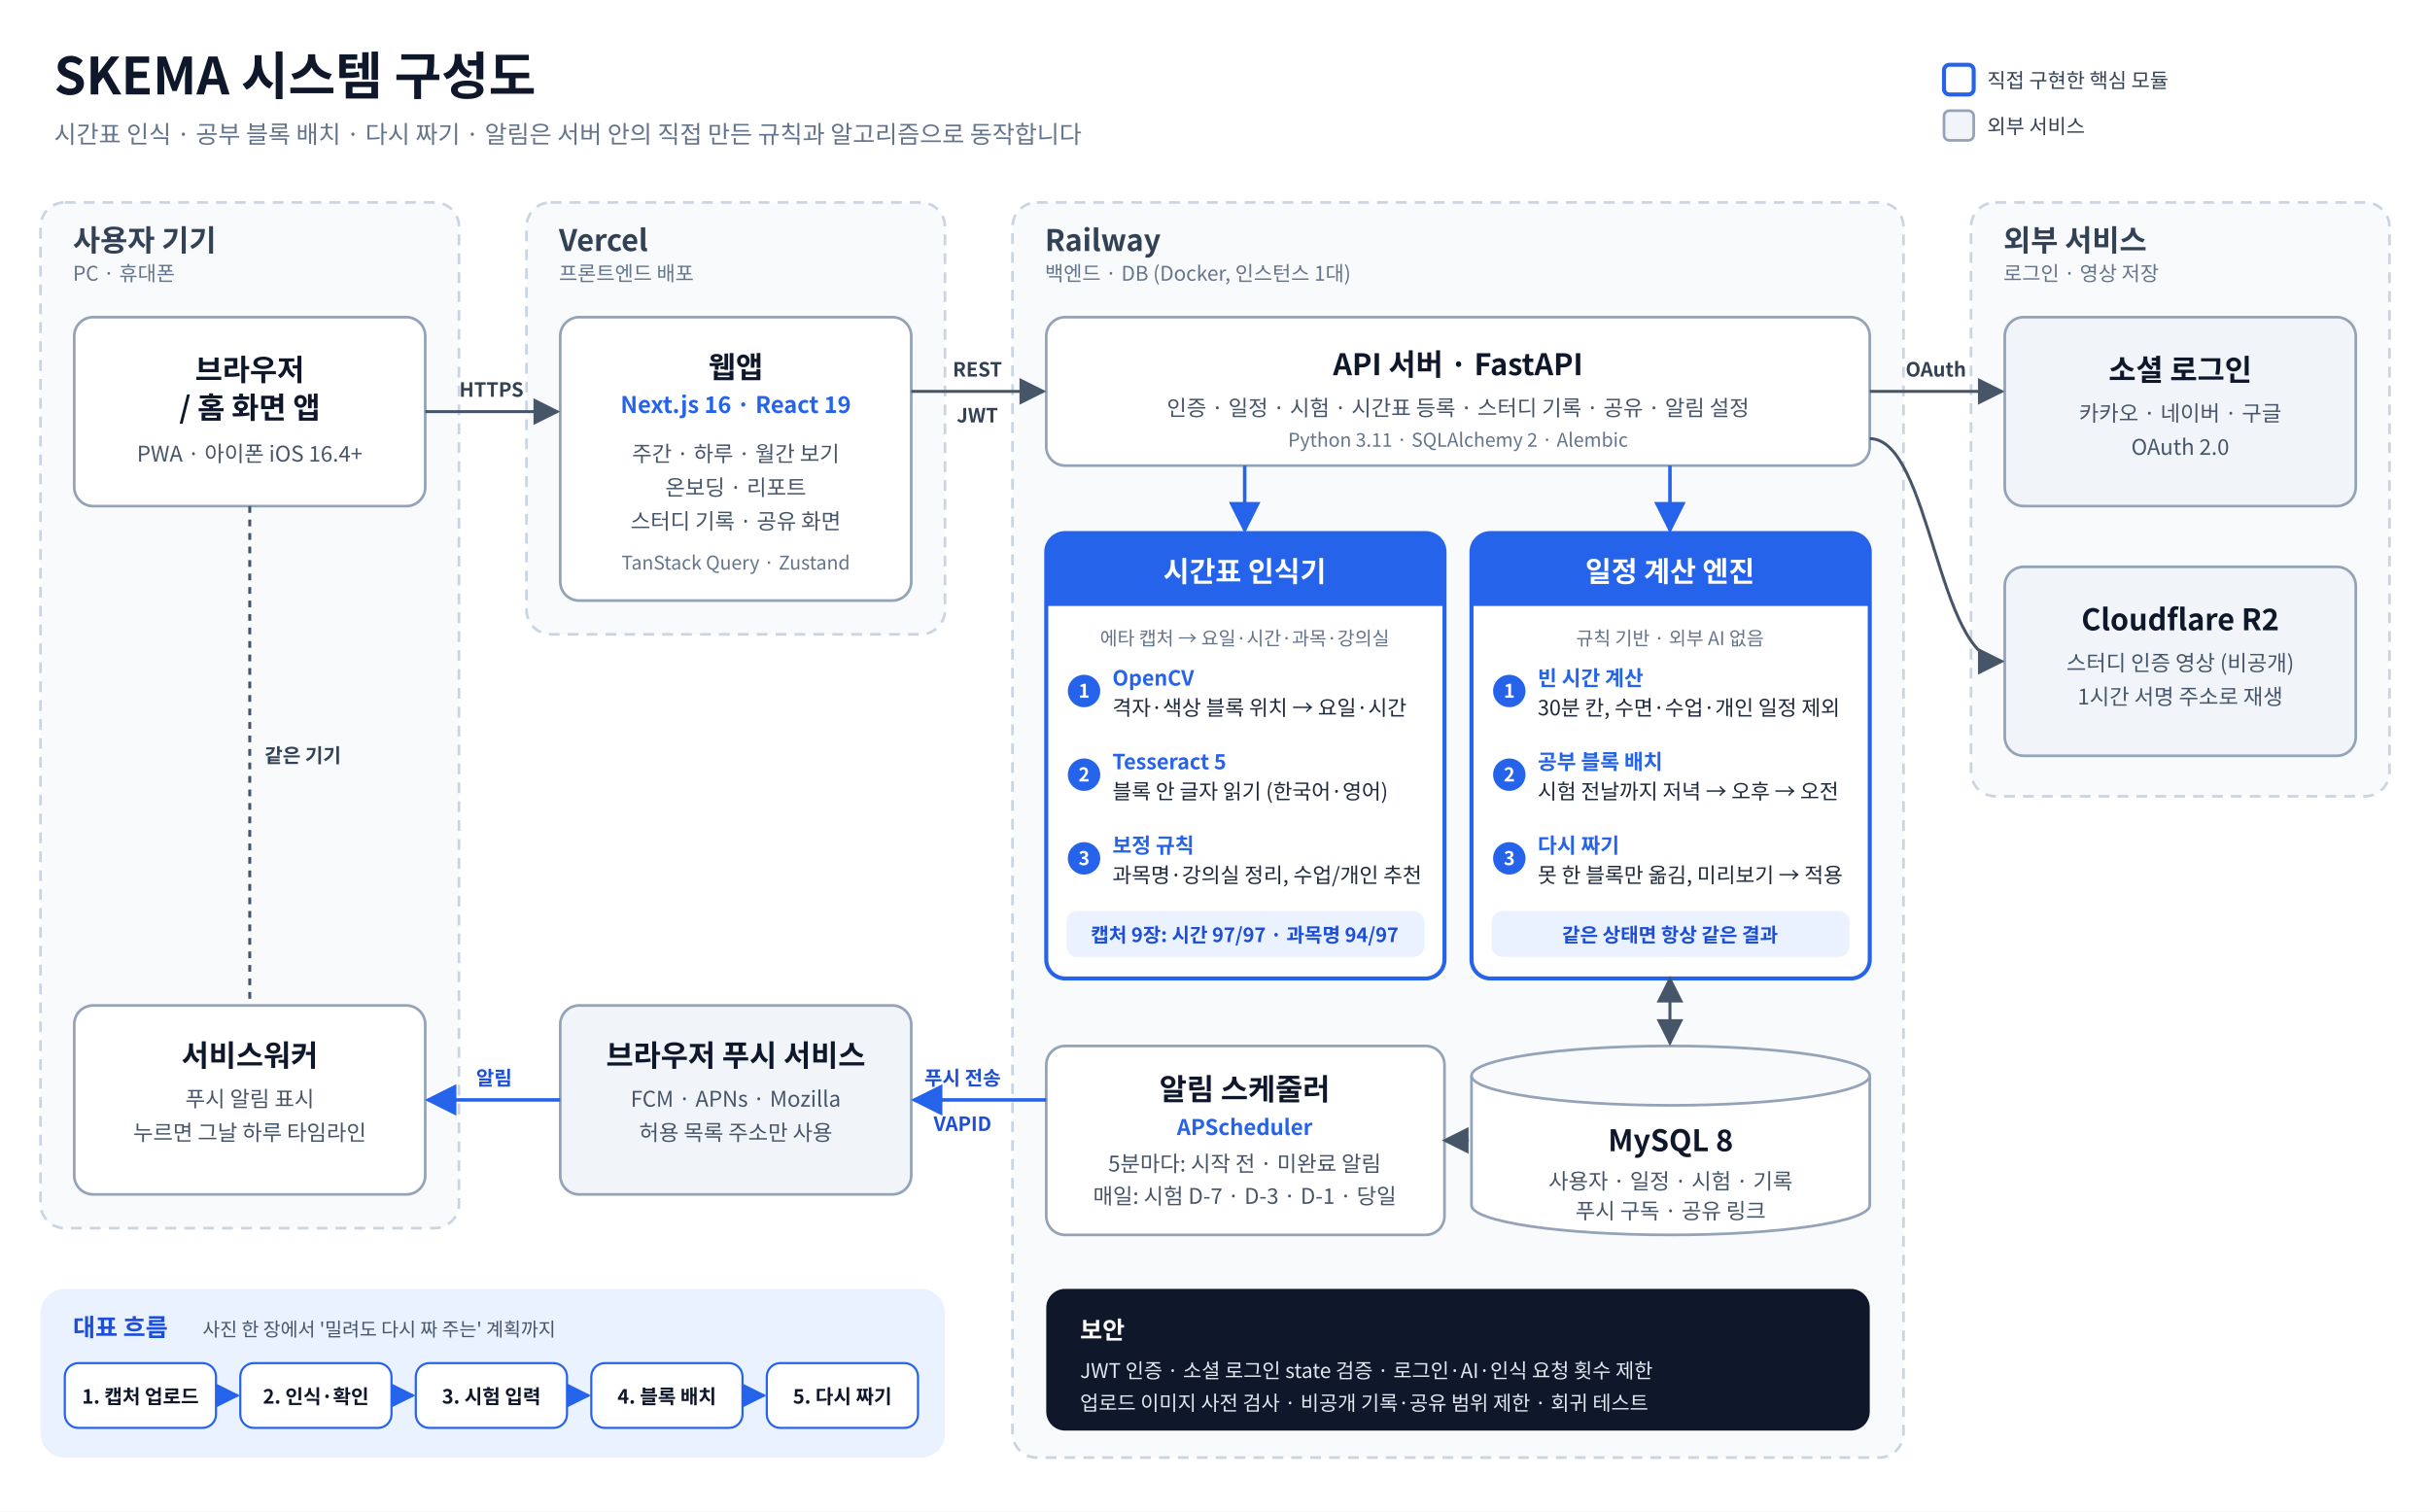
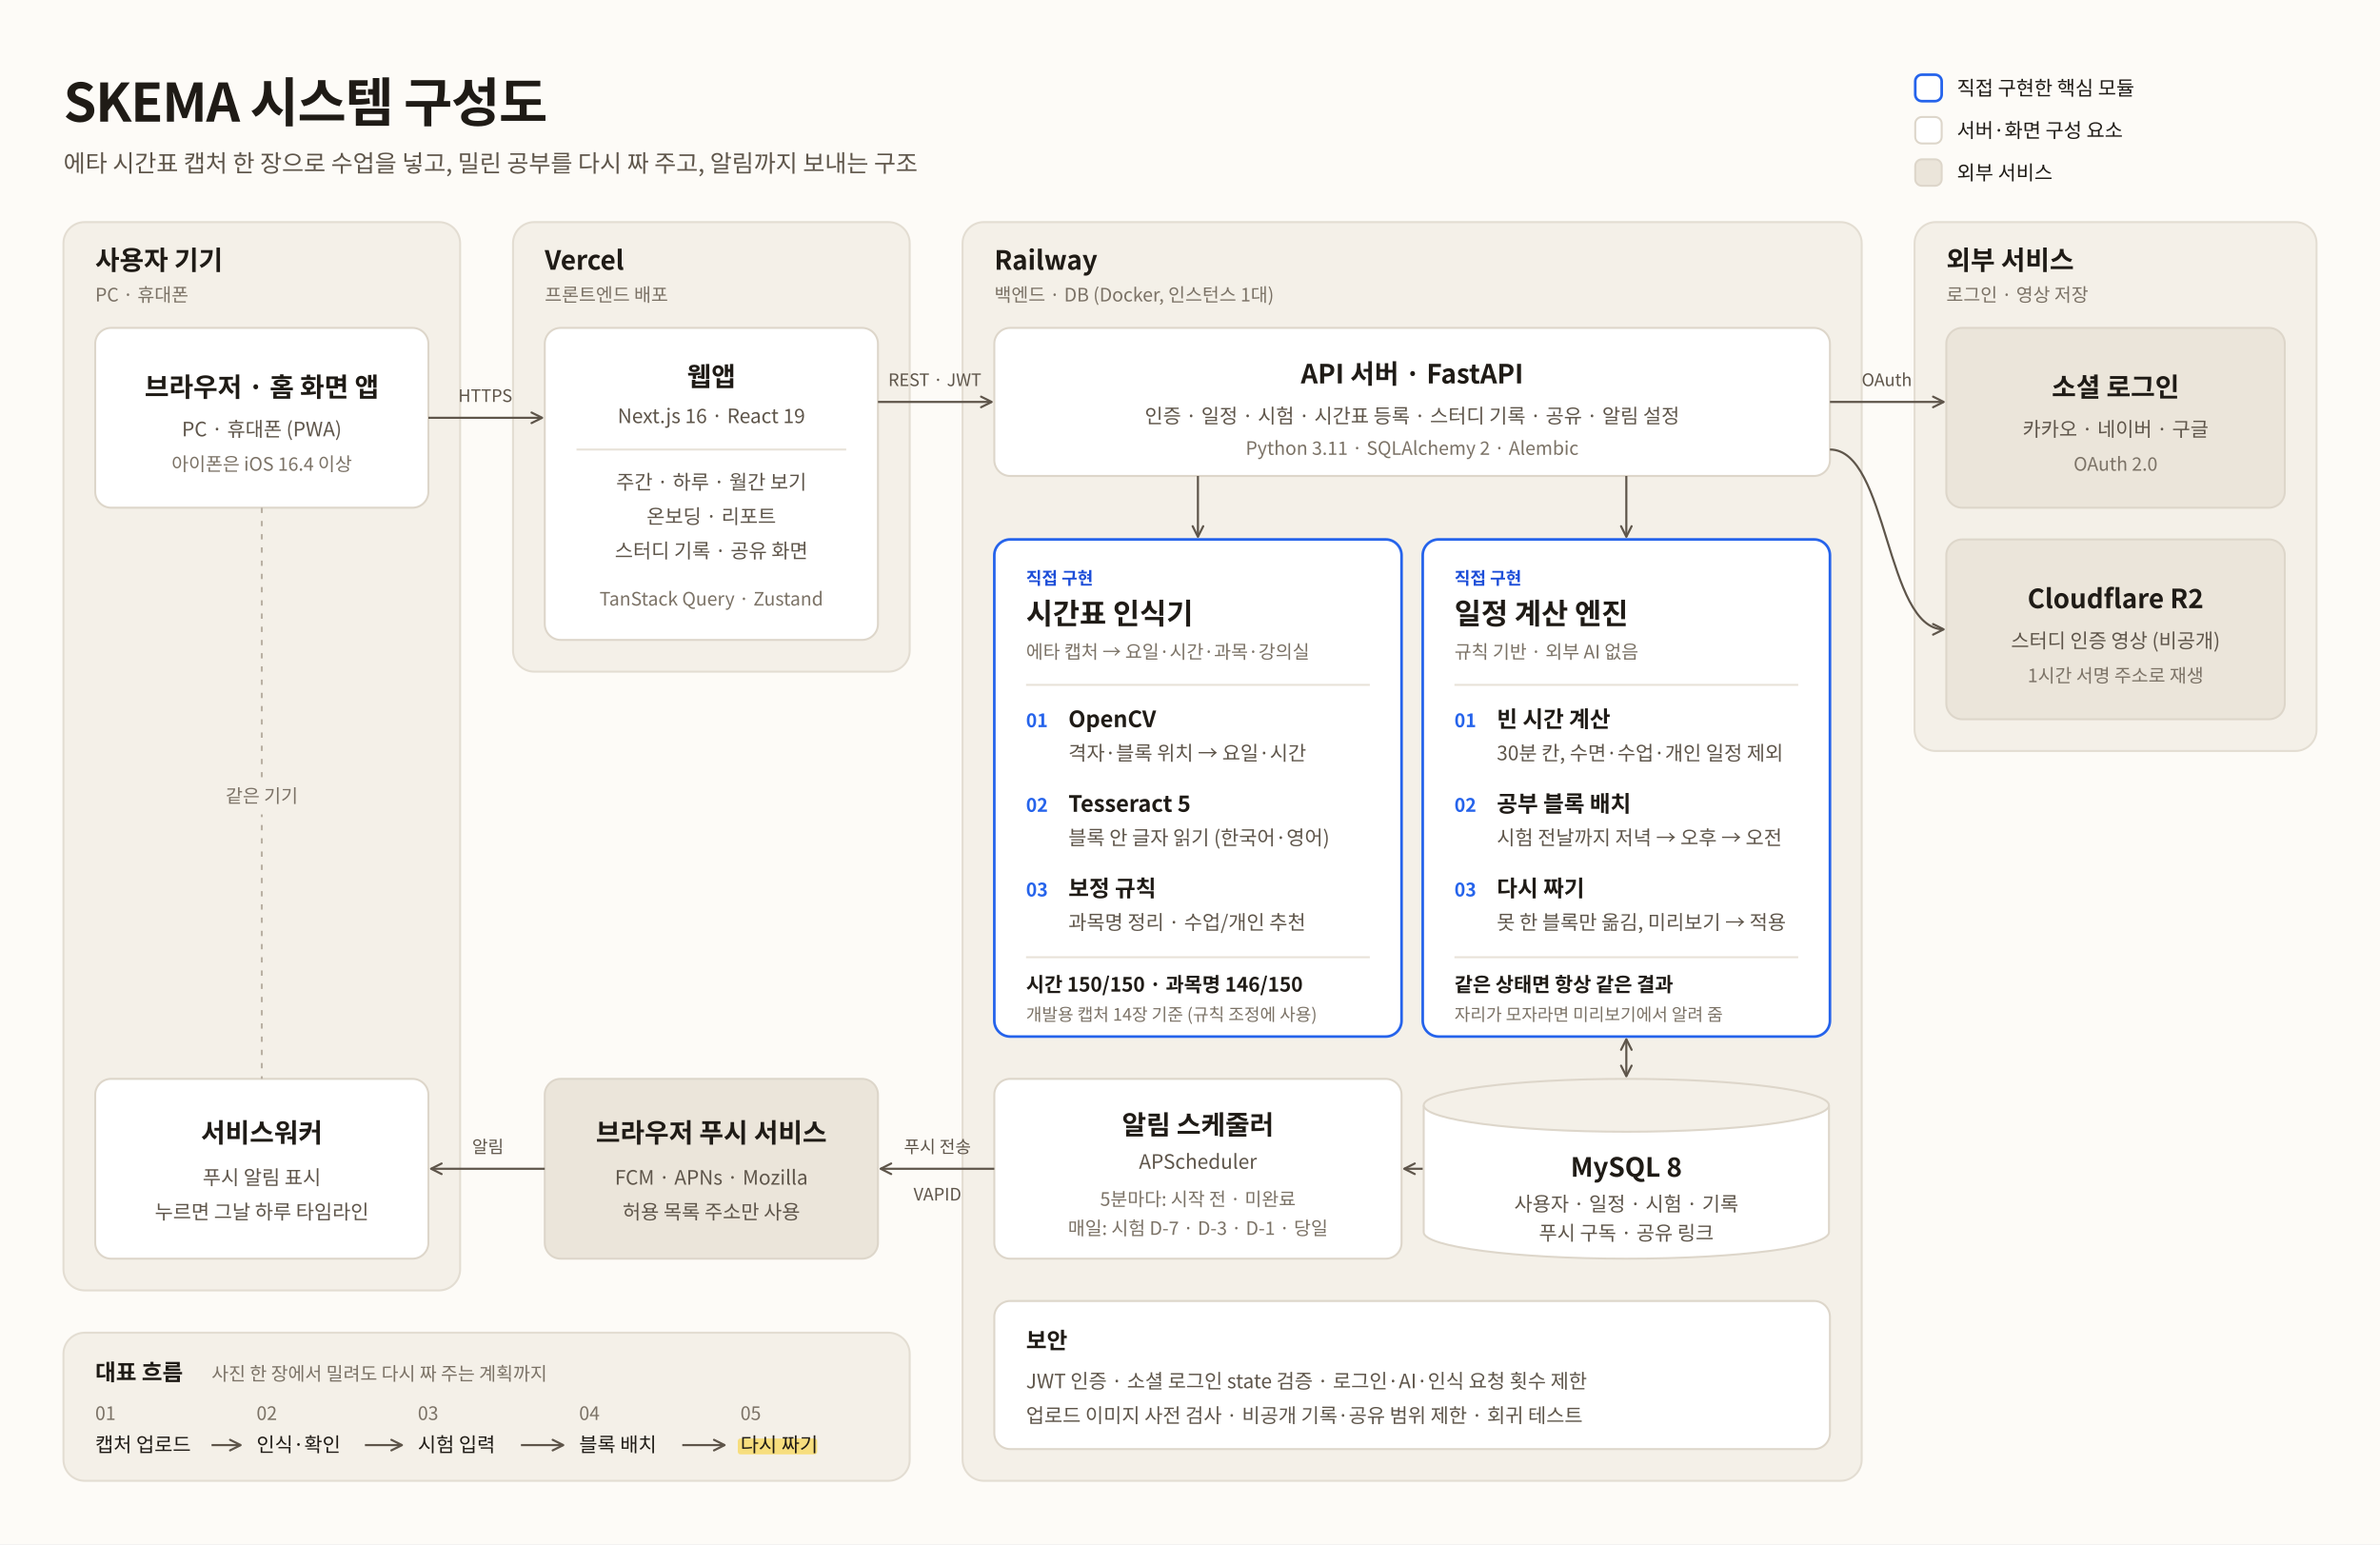
- <svg xmlns="http://www.w3.org/2000/svg" viewBox="0 0 1800 1120" width="1800" height="1120" font-family="'Pretendard','Noto Sans KR','Noto Sans CJK KR','Apple SD Gothic Neo','Malgun Gothic',sans-serif">
+ <svg xmlns="http://www.w3.org/2000/svg" viewBox="0 0 1800 1168" width="1800" height="1168" font-family="'Pretendard','Pretendard Variable','Apple SD Gothic Neo','Noto Sans KR','Noto Sans CJK KR','Malgun Gothic',sans-serif">
  <defs>
-     <marker id="arr" viewBox="0 0 10 10" refX="9" refY="5" markerWidth="9" markerHeight="9" orient="auto-start-reverse">
-       <path d="M0,0 L10,5 L0,10 z" fill="#475569" />
-     </marker>
-     <marker id="arrB" viewBox="0 0 10 10" refX="9" refY="5" markerWidth="9" markerHeight="9" orient="auto-start-reverse">
-       <path d="M0,0 L10,5 L0,10 z" fill="#2563eb" />
+     <marker id="arr" viewBox="0 0 10 10" refX="9" refY="5" markerWidth="10" markerHeight="10" markerUnits="userSpaceOnUse" orient="auto-start-reverse">
+       <path d="M1,1 L9,5 L1,9" fill="none" stroke="#5e554a" stroke-width="1.6" stroke-linecap="round" stroke-linejoin="round" />
    </marker>
    <style>
-       .grp{fill:#f8fafc;stroke:#cbd5e1;stroke-width:2;stroke-dasharray:8 6}
-       .grpT{font-size:22px;font-weight:700;fill:#334155}
-       .grpS{font-size:15px;fill:#64748b}
-       .box{fill:#fff;stroke:#94a3b8;stroke-width:2}
-       .ext{fill:#f1f5f9;stroke:#94a3b8;stroke-width:2}
-       .core{fill:#fff;stroke:#2563eb;stroke-width:3}
-       .coreH{fill:#2563eb}
-       .t{font-size:22px;font-weight:700;fill:#0f172a}
-       .tW{font-size:21px;font-weight:700;fill:#fff}
-       .s{font-size:16px;fill:#475569}
-       .step{font-size:15.5px;fill:#1e293b}
-       .stepB{font-size:15.5px;font-weight:700;fill:#2563eb}
-       .num{font-size:14px;font-weight:700;fill:#fff}
-       .foot{font-size:14.5px;font-weight:700;fill:#1d4ed8}
-       .lbl{font-size:14.5px;fill:#334155;font-weight:600}
-       .lblB{font-size:14.5px;fill:#1d4ed8;font-weight:700}
-       .ln{stroke:#475569;stroke-width:2.2;fill:none}
-       .lnB{stroke:#2563eb;stroke-width:2.6;fill:none}
-       .pill{fill:#eaf1ff}
+       text{font-variant-numeric:tabular-nums}
+       .zone{fill:#f4f0e8;stroke:#e3ddd2;stroke-width:1.5}
+       .zT{font-size:20px;font-weight:600;fill:#1f1b16}
+       .zS{font-size:14px;fill:#7b7266}
+       .box{fill:#ffffff;stroke:#ddd6ca;stroke-width:1.5}
+       .ext{fill:#ebe5da;stroke:#ddd6ca;stroke-width:1.5}
+       .core{fill:#ffffff;stroke:#2563eb;stroke-width:2}
+       .t{font-size:20px;font-weight:600;fill:#1f1b16}
+       .tL{font-size:22px;font-weight:600;fill:#1f1b16}
+       .s{font-size:15px;fill:#5e554a}
+       .m{font-size:14px;fill:#7b7266}
+       .tag{font-size:13px;font-weight:600;fill:#1d4ed8}
+       .n{font-size:14px;font-weight:600;fill:#2563eb}
+       .st{font-size:17px;font-weight:600;fill:#1f1b16}
+       .fact{font-size:15px;font-weight:600;fill:#1f1b16}
+       .lbl{font-size:13px;font-weight:500;fill:#5e554a}
+       .hair{stroke:#e8e2d8;stroke-width:1.5}
+       .ln{stroke:#5e554a;stroke-width:1.6;fill:none}
    </style>
  </defs>
-   <rect width="1800" height="1120" fill="#ffffff" />
-   <text x="40" y="70" font-size="38" font-weight="800" fill="#0f172a">SKEMA 시스템 구성도</text>
-   <text x="40" y="106" font-size="18" fill="#64748b">시간표 인식 · 공부 블록 배치 · 다시 짜기 · 알림은 서버 안의 직접 만든 규칙과 알고리즘으로 동작합니다</text>
-   <g transform="translate(1440,48)">
-     <rect x="0" y="0" width="22" height="22" rx="4" class="core" />
-     <text x="32" y="17" font-size="15" fill="#334155">직접 구현한 핵심 모듈</text>
-     <rect x="0" y="34" width="22" height="22" rx="4" class="ext" />
-     <text x="32" y="51" font-size="15" fill="#334155">외부 서비스</text>
+   <rect width="1800" height="1168" fill="#fdfbf7" />
+   <text x="48" y="92" font-size="40" font-weight="600" fill="#1f1b16" letter-spacing="-0.8">SKEMA 시스템 구성도</text>
+   <text x="48" y="130" font-size="18" fill="#5e554a">에타 시간표 캡처 한 장으로 수업을 넣고, 밀린 공부를 다시 짜 주고, 알림까지 보내는 구조</text>
+   <g transform="translate(1448,56)">
+     <rect x="0.5" y="0.5" width="20" height="20" rx="5" class="core" />
+     <text x="32" y="16" font-size="15" fill="#1f1b16">직접 구현한 핵심 모듈</text>
+     <rect x="0.5" y="32.5" width="20" height="20" rx="5" class="box" />
+     <text x="32" y="48" font-size="15" fill="#1f1b16">서버·화면 구성 요소</text>
+     <rect x="0.5" y="64.5" width="20" height="20" rx="5" class="ext" />
+     <text x="32" y="80" font-size="15" fill="#1f1b16">외부 서비스</text>
  </g>
-   <rect x="30" y="150" width="310" height="760" rx="18" class="grp" />
-   <text x="54" y="186" class="grpT">사용자 기기</text>
-   <text x="54" y="208" class="grpS">PC · 휴대폰</text>
-   <rect x="390" y="150" width="310" height="320" rx="18" class="grp" />
-   <text x="414" y="186" class="grpT">Vercel</text>
-   <text x="414" y="208" class="grpS">프론트엔드 배포</text>
-   <rect x="750" y="150" width="660" height="930" rx="18" class="grp" />
-   <text x="774" y="186" class="grpT">Railway</text>
-   <text x="774" y="208" class="grpS">백엔드 · DB (Docker, 인스턴스 1대)</text>
-   <rect x="1460" y="150" width="310" height="440" rx="18" class="grp" />
-   <text x="1484" y="186" class="grpT">외부 서비스</text>
-   <text x="1484" y="208" class="grpS">로그인 · 영상 저장</text>
-   <rect x="55" y="235" width="260" height="140" rx="14" class="box" />
-   <text x="185" y="282" text-anchor="middle" class="t">브라우저</text>
-   <text x="185" y="310" text-anchor="middle" class="t">/ 홈 화면 앱</text>
-   <text x="185" y="342" text-anchor="middle" class="s">PWA · 아이폰 iOS 16.4+</text>
-   <rect x="55" y="745" width="260" height="140" rx="14" class="box" />
-   <text x="185" y="790" text-anchor="middle" class="t">서비스워커</text>
-   <text x="185" y="820" text-anchor="middle" class="s">푸시 알림 표시</text>
-   <text x="185" y="845" text-anchor="middle" class="s">누르면 그날 하루 타임라인</text>
-   <line x1="185" y1="375" x2="185" y2="745" class="ln" stroke-dasharray="5 5" />
-   <text x="196" y="565" class="lbl">같은 기기</text>
-   <rect x="415" y="235" width="260" height="210" rx="14" class="box" />
-   <text x="545" y="280" text-anchor="middle" class="t">웹앱</text>
-   <text x="545" y="306" text-anchor="middle" font-size="17" font-weight="600" fill="#2563eb">Next.js 16 · React 19</text>
-   <text x="545" y="342" text-anchor="middle" class="s">주간 · 하루 · 월간 보기</text>
-   <text x="545" y="367" text-anchor="middle" class="s">온보딩 · 리포트</text>
-   <text x="545" y="392" text-anchor="middle" class="s">스터디 기록 · 공유 화면</text>
-   <text x="545" y="422" text-anchor="middle" font-size="14" fill="#64748b">TanStack Query · Zustand</text>
-   <rect x="415" y="745" width="260" height="140" rx="14" class="ext" />
-   <text x="545" y="790" text-anchor="middle" class="t">브라우저 푸시 서비스</text>
-   <text x="545" y="820" text-anchor="middle" class="s">FCM · APNs · Mozilla</text>
-   <text x="545" y="845" text-anchor="middle" class="s">허용 목록 주소만 사용</text>
-   <rect x="775" y="235" width="610" height="110" rx="14" class="box" />
-   <text x="1080" y="278" text-anchor="middle" class="t">API 서버 · FastAPI</text>
-   <text x="1080" y="308" text-anchor="middle" class="s">인증 · 일정 · 시험 · 시간표 등록 · 스터디 기록 · 공유 · 알림 설정</text>
-   <text x="1080" y="331" text-anchor="middle" font-size="14" fill="#64748b">Python 3.11 · SQLAlchemy 2 · Alembic</text>
-   <rect x="775" y="395" width="295" height="330" rx="14" class="core" />
-   <path d="M775,409 a14,14 0 0 1 14,-14 h267 a14,14 0 0 1 14,14 v40 h-295 z" class="coreH" />
-   <text x="922" y="431" text-anchor="middle" class="tW">시간표 인식기</text>
-   <text x="922" y="478" text-anchor="middle" font-size="14" fill="#64748b">에타 캡처 → 요일·시간·과목·강의실</text>
-   <g>
-     <circle cx="803" cy="512" r="12" fill="#2563eb" />
-     <text x="803" y="517" text-anchor="middle" class="num">1</text>
-     <text x="824" y="508" class="stepB">OpenCV</text>
-     <text x="824" y="530" class="step">격자·색상 블록 위치 → 요일·시간</text>
-     <circle cx="803" cy="574" r="12" fill="#2563eb" />
-     <text x="803" y="579" text-anchor="middle" class="num">2</text>
-     <text x="824" y="570" class="stepB">Tesseract 5</text>
-     <text x="824" y="592" class="step">블록 안 글자 읽기 (한국어·영어)</text>
-     <circle cx="803" cy="636" r="12" fill="#2563eb" />
-     <text x="803" y="641" text-anchor="middle" class="num">3</text>
-     <text x="824" y="632" class="stepB">보정 규칙</text>
-     <text x="824" y="654" class="step">과목명·강의실 정리, 수업/개인 추천</text>
+   <rect x="48" y="168" width="300" height="808" rx="16" class="zone" />
+   <text x="72" y="204" class="zT">사용자 기기</text>
+   <text x="72" y="228" class="zS">PC · 휴대폰</text>
+   <rect x="388" y="168" width="300" height="340" rx="16" class="zone" />
+   <text x="412" y="204" class="zT">Vercel</text>
+   <text x="412" y="228" class="zS">프론트엔드 배포</text>
+   <rect x="728" y="168" width="680" height="952" rx="16" class="zone" />
+   <text x="752" y="204" class="zT">Railway</text>
+   <text x="752" y="228" class="zS">백엔드 · DB (Docker, 인스턴스 1대)</text>
+   <rect x="1448" y="168" width="304" height="400" rx="16" class="zone" />
+   <text x="1472" y="204" class="zT">외부 서비스</text>
+   <text x="1472" y="228" class="zS">로그인 · 영상 저장</text>
+   <rect x="72" y="248" width="252" height="136" rx="12" class="box" />
+   <text x="198" y="300" text-anchor="middle" class="t">브라우저 · 홈 화면 앱</text>
+   <text x="198" y="330" text-anchor="middle" class="s">PC · 휴대폰 (PWA)</text>
+   <text x="198" y="356" text-anchor="middle" class="m">아이폰은 iOS 16.4 이상</text>
+   <rect x="72" y="816" width="252" height="136" rx="12" class="box" />
+   <text x="198" y="864" text-anchor="middle" class="t">서비스워커</text>
+   <text x="198" y="896" text-anchor="middle" class="s">푸시 알림 표시</text>
+   <text x="198" y="922" text-anchor="middle" class="s">누르면 그날 하루 타임라인</text>
+   <line x1="198" y1="384" x2="198" y2="816" stroke="#b9b0a3" stroke-width="1.5" stroke-dasharray="4 6" />
+   <rect x="160" y="588" width="76" height="28" rx="6" fill="#f4f0e8" />
+   <text x="198" y="607" text-anchor="middle" class="m">같은 기기</text>
+   <rect x="412" y="248" width="252" height="236" rx="12" class="box" />
+   <text x="538" y="292" text-anchor="middle" class="t">웹앱</text>
+   <text x="538" y="320" text-anchor="middle" font-size="15" font-weight="500" fill="#5e554a">Next.js 16 · React 19</text>
+   <line x1="436" y1="340" x2="640" y2="340" class="hair" />
+   <text x="538" y="370" text-anchor="middle" class="s">주간 · 하루 · 월간 보기</text>
+   <text x="538" y="396" text-anchor="middle" class="s">온보딩 · 리포트</text>
+   <text x="538" y="422" text-anchor="middle" class="s">스터디 기록 · 공유 화면</text>
+   <text x="538" y="458" text-anchor="middle" class="m">TanStack Query · Zustand</text>
+   <rect x="412" y="816" width="252" height="136" rx="12" class="ext" />
+   <text x="538" y="864" text-anchor="middle" class="t">브라우저 푸시 서비스</text>
+   <text x="538" y="896" text-anchor="middle" class="s">FCM · APNs · Mozilla</text>
+   <text x="538" y="922" text-anchor="middle" class="s">허용 목록 주소만 사용</text>
+   <rect x="752" y="248" width="632" height="112" rx="12" class="box" />
+   <text x="1068" y="290" text-anchor="middle" class="t">API 서버 · FastAPI</text>
+   <text x="1068" y="320" text-anchor="middle" class="s">인증 · 일정 · 시험 · 시간표 등록 · 스터디 기록 · 공유 · 알림 설정</text>
+   <text x="1068" y="344" text-anchor="middle" class="m">Python 3.11 · SQLAlchemy 2 · Alembic</text>
+   <rect x="752" y="408" width="308" height="376" rx="12" class="core" />
+   <text x="776" y="442" class="tag">직접 구현</text>
+   <text x="776" y="472" class="tL">시간표 인식기</text>
+   <text x="776" y="498" class="m">에타 캡처 → 요일·시간·과목·강의실</text>
+   <line x1="776" y1="518" x2="1036" y2="518" class="hair" />
+   <text x="776" y="550" class="n">01</text>
+   <text x="808" y="550" class="st">OpenCV</text>
+   <text x="808" y="575" class="s">격자·블록 위치 → 요일·시간</text>
+   <text x="776" y="614" class="n">02</text>
+   <text x="808" y="614" class="st">Tesseract 5</text>
+   <text x="808" y="639" class="s">블록 안 글자 읽기 (한국어·영어)</text>
+   <text x="776" y="678" class="n">03</text>
+   <text x="808" y="678" class="st">보정 규칙</text>
+   <text x="808" y="703" class="s">과목명 정리 · 수업/개인 추천</text>
+   <line x1="776" y1="724" x2="1036" y2="724" class="hair" />
+   <text x="776" y="750" class="fact">시간 150/150 · 과목명 146/150</text>
+   <text x="776" y="772" font-size="13" fill="#7b7266">개발용 캡처 14장 기준 (규칙 조정에 사용)</text>
+   <rect x="1076" y="408" width="308" height="376" rx="12" class="core" />
+   <text x="1100" y="442" class="tag">직접 구현</text>
+   <text x="1100" y="472" class="tL">일정 계산 엔진</text>
+   <text x="1100" y="498" class="m">규칙 기반 · 외부 AI 없음</text>
+   <line x1="1100" y1="518" x2="1360" y2="518" class="hair" />
+   <text x="1100" y="550" class="n">01</text>
+   <text x="1132" y="550" class="st">빈 시간 계산</text>
+   <text x="1132" y="575" class="s">30분 칸, 수면·수업·개인 일정 제외</text>
+   <text x="1100" y="614" class="n">02</text>
+   <text x="1132" y="614" class="st">공부 블록 배치</text>
+   <text x="1132" y="639" class="s">시험 전날까지 저녁 → 오후 → 오전</text>
+   <text x="1100" y="678" class="n">03</text>
+   <text x="1132" y="678" class="st">다시 짜기</text>
+   <text x="1132" y="703" class="s">못 한 블록만 옮김, 미리보기 → 적용</text>
+   <line x1="1100" y1="724" x2="1360" y2="724" class="hair" />
+   <text x="1100" y="750" class="fact">같은 상태면 항상 같은 결과</text>
+   <text x="1100" y="772" font-size="13" fill="#7b7266">자리가 모자라면 미리보기에서 알려 줌</text>
+   <rect x="752" y="816" width="308" height="136" rx="12" class="box" />
+   <text x="906" y="858" text-anchor="middle" class="t">알림 스케줄러</text>
+   <text x="906" y="884" text-anchor="middle" font-size="15" font-weight="500" fill="#5e554a">APScheduler</text>
+   <text x="906" y="912" text-anchor="middle" class="m">5분마다: 시작 전 · 미완료</text>
+   <text x="906" y="934" text-anchor="middle" class="m">매일: 시험 D-7 · D-3 · D-1 · 당일</text>
+   <g transform="translate(1076,816)">
+     <path d="M0.75,20 V116 A153.25,20 0 0 0 307.25,116 V20" fill="#ffffff" stroke="#ddd6ca" stroke-width="1.5" />
+     <ellipse cx="154" cy="20" rx="153.25" ry="20" fill="#f4f0e8" stroke="#ddd6ca" stroke-width="1.5" />
+     <text x="154" y="74" text-anchor="middle" class="t">MySQL 8</text>
+     <text x="154" y="100" text-anchor="middle" class="s">사용자 · 일정 · 시험 · 기록</text>
+     <text x="154" y="122" text-anchor="middle" class="s">푸시 구독 · 공유 링크</text>
  </g>
-   <rect x="790" y="675" width="265" height="34" rx="8" class="pill" />
-   <text x="922" y="698" text-anchor="middle" class="foot">캡처 9장: 시간 97/97 · 과목명 94/97</text>
-   <rect x="1090" y="395" width="295" height="330" rx="14" class="core" />
-   <path d="M1090,409 a14,14 0 0 1 14,-14 h267 a14,14 0 0 1 14,14 v40 h-295 z" class="coreH" />
-   <text x="1237" y="431" text-anchor="middle" class="tW">일정 계산 엔진</text>
-   <text x="1237" y="478" text-anchor="middle" font-size="14" fill="#64748b">규칙 기반 · 외부 AI 없음</text>
-   <g>
-     <circle cx="1118" cy="512" r="12" fill="#2563eb" />
-     <text x="1118" y="517" text-anchor="middle" class="num">1</text>
-     <text x="1139" y="508" class="stepB">빈 시간 계산</text>
-     <text x="1139" y="530" class="step">30분 칸, 수면·수업·개인 일정 제외</text>
-     <circle cx="1118" cy="574" r="12" fill="#2563eb" />
-     <text x="1118" y="579" text-anchor="middle" class="num">2</text>
-     <text x="1139" y="570" class="stepB">공부 블록 배치</text>
-     <text x="1139" y="592" class="step">시험 전날까지 저녁 → 오후 → 오전</text>
-     <circle cx="1118" cy="636" r="12" fill="#2563eb" />
-     <text x="1118" y="641" text-anchor="middle" class="num">3</text>
-     <text x="1139" y="632" class="stepB">다시 짜기</text>
-     <text x="1139" y="654" class="step">못 한 블록만 옮김, 미리보기 → 적용</text>
+   <rect x="752" y="984" width="632" height="112" rx="12" class="box" />
+   <text x="776" y="1020" font-size="17" font-weight="600" fill="#1f1b16">보안</text>
+   <text x="776" y="1050" class="s">JWT 인증 · 소셜 로그인 state 검증 · 로그인·AI·인식 요청 횟수 제한</text>
+   <text x="776" y="1076" class="s">업로드 이미지 사전 검사 · 비공개 기록·공유 범위 제한 · 회귀 테스트</text>
+   <rect x="1472" y="248" width="256" height="136" rx="12" class="ext" />
+   <text x="1600" y="300" text-anchor="middle" class="t">소셜 로그인</text>
+   <text x="1600" y="330" text-anchor="middle" class="s">카카오 · 네이버 · 구글</text>
+   <text x="1600" y="356" text-anchor="middle" class="m">OAuth 2.0</text>
+   <rect x="1472" y="408" width="256" height="136" rx="12" class="ext" />
+   <text x="1600" y="460" text-anchor="middle" class="t">Cloudflare R2</text>
+   <text x="1600" y="490" text-anchor="middle" class="s">스터디 인증 영상 (비공개)</text>
+   <text x="1600" y="516" text-anchor="middle" class="m">1시간 서명 주소로 재생</text>
+   <rect x="48" y="1008" width="640" height="112" rx="16" class="zone" />
+   <text x="72" y="1044" font-size="17" font-weight="600" fill="#1f1b16">대표 흐름</text>
+   <text x="160" y="1044" class="m">사진 한 장에서 밀려도 다시 짜 주는 계획까지</text>
+   <g font-size="15" font-weight="500" fill="#1f1b16">
+     <text x="72" y="1074" class="m">01</text>
+     <text x="72" y="1098">캡처 업로드</text>
+     <text x="194" y="1074" class="m">02</text>
+     <text x="194" y="1098">인식·확인</text>
+     <text x="316" y="1074" class="m">03</text>
+     <text x="316" y="1098">시험 입력</text>
+     <text x="438" y="1074" class="m">04</text>
+     <text x="438" y="1098">블록 배치</text>
+     <rect x="558" y="1088" width="60" height="12" rx="2" fill="#facc15" fill-opacity="0.5" />
+     <text x="560" y="1074" class="m">05</text>
+     <text x="560" y="1098">다시 짜기</text>
  </g>
-   <rect x="1105" y="675" width="265" height="34" rx="8" class="pill" />
-   <text x="1237" y="698" text-anchor="middle" class="foot">같은 상태면 항상 같은 결과</text>
-   <rect x="775" y="775" width="295" height="140" rx="14" class="box" />
-   <text x="922" y="815" text-anchor="middle" class="t">알림 스케줄러</text>
-   <text x="922" y="841" text-anchor="middle" font-size="16" font-weight="600" fill="#2563eb">APScheduler</text>
-   <text x="922" y="868" text-anchor="middle" class="s">5분마다: 시작 전 · 미완료 알림</text>
-   <text x="922" y="892" text-anchor="middle" class="s">매일: 시험 D-7 · D-3 · D-1 · 당일</text>
-   <g transform="translate(1090,775)">
-     <path d="M0,22 v96 a147.5,22 0 0 0 295,0 v-96" fill="#fff" stroke="#94a3b8" stroke-width="2" />
-     <ellipse cx="147.5" cy="22" rx="147.5" ry="22" fill="#f8fafc" stroke="#94a3b8" stroke-width="2" />
-     <text x="147.5" y="78" text-anchor="middle" class="t">MySQL 8</text>
-     <text x="147.5" y="106" text-anchor="middle" class="s">사용자 · 일정 · 시험 · 기록</text>
-     <text x="147.5" y="128" text-anchor="middle" class="s">푸시 구독 · 공유 링크</text>
+   <g class="ln">
+     <line x1="160" y1="1093" x2="182" y2="1093" marker-end="url(#arr)" />
+     <line x1="276" y1="1093" x2="304" y2="1093" marker-end="url(#arr)" />
+     <line x1="394" y1="1093" x2="426" y2="1093" marker-end="url(#arr)" />
+     <line x1="516" y1="1093" x2="548" y2="1093" marker-end="url(#arr)" />
  </g>
-   <rect x="775" y="955" width="610" height="105" rx="14" fill="#0f172a" />
-   <text x="800" y="992" font-size="18" font-weight="700" fill="#ffffff">보안</text>
-   <text x="800" y="1021" font-size="15" fill="#e2e8f0">JWT 인증 · 소셜 로그인 state 검증 · 로그인·AI·인식 요청 횟수 제한</text>
-   <text x="800" y="1045" font-size="15" fill="#e2e8f0">업로드 이미지 사전 검사 · 비공개 기록·공유 범위 제한 · 회귀 테스트</text>
-   <rect x="1485" y="235" width="260" height="140" rx="14" class="ext" />
-   <text x="1615" y="282" text-anchor="middle" class="t">소셜 로그인</text>
-   <text x="1615" y="312" text-anchor="middle" class="s">카카오 · 네이버 · 구글</text>
-   <text x="1615" y="337" text-anchor="middle" class="s">OAuth 2.0</text>
-   <rect x="1485" y="420" width="260" height="140" rx="14" class="ext" />
-   <text x="1615" y="467" text-anchor="middle" class="t">Cloudflare R2</text>
-   <text x="1615" y="497" text-anchor="middle" class="s">스터디 인증 영상 (비공개)</text>
-   <text x="1615" y="522" text-anchor="middle" class="s">1시간 서명 주소로 재생</text>
-   <rect x="30" y="955" width="670" height="125" rx="18" fill="#eaf1ff" />
-   <text x="54" y="990" font-size="18" font-weight="700" fill="#1d4ed8">대표 흐름</text>
-   <text x="150" y="990" font-size="14" fill="#475569">사진 한 장에서 '밀려도 다시 짜 주는' 계획까지</text>
-   <rect x="48" y="1010" width="112" height="48" rx="10" fill="#ffffff" stroke="#2563eb" stroke-width="1.6" />
-   <text x="104.0" y="1040" text-anchor="middle" font-size="14.5" font-weight="700" fill="#0f172a">1. 캡처 업로드</text>
-   <line x1="162" y1="1034" x2="176" y2="1034" stroke="#2563eb" stroke-width="2" marker-end="url(#arrB)" />
-   <rect x="178" y="1010" width="112" height="48" rx="10" fill="#ffffff" stroke="#2563eb" stroke-width="1.6" />
-   <text x="234.0" y="1040" text-anchor="middle" font-size="14.5" font-weight="700" fill="#0f172a">2. 인식·확인</text>
-   <line x1="292" y1="1034" x2="306" y2="1034" stroke="#2563eb" stroke-width="2" marker-end="url(#arrB)" />
-   <rect x="308" y="1010" width="112" height="48" rx="10" fill="#ffffff" stroke="#2563eb" stroke-width="1.6" />
-   <text x="364.0" y="1040" text-anchor="middle" font-size="14.5" font-weight="700" fill="#0f172a">3. 시험 입력</text>
-   <line x1="422" y1="1034" x2="436" y2="1034" stroke="#2563eb" stroke-width="2" marker-end="url(#arrB)" />
-   <rect x="438" y="1010" width="112" height="48" rx="10" fill="#ffffff" stroke="#2563eb" stroke-width="1.6" />
-   <text x="494.0" y="1040" text-anchor="middle" font-size="14.5" font-weight="700" fill="#0f172a">4. 블록 배치</text>
-   <line x1="552" y1="1034" x2="566" y2="1034" stroke="#2563eb" stroke-width="2" marker-end="url(#arrB)" />
-   <rect x="568" y="1010" width="112" height="48" rx="10" fill="#ffffff" stroke="#2563eb" stroke-width="1.6" />
-   <text x="624.0" y="1040" text-anchor="middle" font-size="14.5" font-weight="700" fill="#0f172a">5. 다시 짜기</text>
-   <line x1="315" y1="305" x2="413" y2="305" class="ln" marker-end="url(#arr)" />
-   <text x="364" y="294" text-anchor="middle" class="lbl">HTTPS</text>
-   <line x1="675" y1="290" x2="773" y2="290" class="ln" marker-end="url(#arr)" />
-   <text x="724" y="279" text-anchor="middle" class="lbl">REST</text>
-   <text x="724" y="313" text-anchor="middle" class="lbl">JWT</text>
-   <line x1="1385" y1="290" x2="1483" y2="290" class="ln" marker-end="url(#arr)" />
-   <text x="1434" y="279" text-anchor="middle" class="lbl">OAuth</text>
-   <path d="M1385,325 C1430,325 1435,490 1483,490" class="ln" marker-end="url(#arr)" />
-   <line x1="922" y1="345" x2="922" y2="393" class="lnB" marker-end="url(#arrB)" />
-   <line x1="1237" y1="345" x2="1237" y2="393" class="lnB" marker-end="url(#arrB)" />
-   <line x1="1237" y1="725" x2="1237" y2="773" class="ln" marker-start="url(#arr)" marker-end="url(#arr)" />
-   <line x1="1070" y1="845" x2="1088" y2="845" class="ln" marker-start="url(#arr)" />
-   <line x1="775" y1="815" x2="677" y2="815" class="lnB" marker-end="url(#arrB)" />
-   <text x="713" y="804" text-anchor="middle" class="lblB">푸시 전송</text>
-   <text x="713" y="838" text-anchor="middle" class="lblB">VAPID</text>
-   <line x1="415" y1="815" x2="317" y2="815" class="lnB" marker-end="url(#arrB)" />
-   <text x="366" y="804" text-anchor="middle" class="lblB">알림</text>
+   <g class="ln">
+     <line x1="324" y1="316" x2="410" y2="316" marker-end="url(#arr)" />
+     <line x1="664" y1="304" x2="750" y2="304" marker-end="url(#arr)" />
+     <line x1="1384" y1="304" x2="1470" y2="304" marker-end="url(#arr)" />
+     <path d="M1384,340 C1428,340 1426,476 1470,476" marker-end="url(#arr)" />
+     <line x1="906" y1="360" x2="906" y2="406" marker-end="url(#arr)" />
+     <line x1="1230" y1="360" x2="1230" y2="406" marker-end="url(#arr)" />
+     <line x1="1230" y1="786" x2="1230" y2="814" marker-start="url(#arr)" marker-end="url(#arr)" />
+     <line x1="1076" y1="884" x2="1062" y2="884" marker-end="url(#arr)" />
+     <line x1="752" y1="884" x2="666" y2="884" marker-end="url(#arr)" />
+     <line x1="412" y1="884" x2="326" y2="884" marker-end="url(#arr)" />
+   </g>
+   <g class="lbl" text-anchor="middle">
+     <text x="367" y="304">HTTPS</text>
+     <text x="707" y="292">REST · JWT</text>
+     <text x="1427" y="292">OAuth</text>
+     <text x="709" y="872">푸시 전송</text>
+     <text x="709" y="908">VAPID</text>
+     <text x="369" y="872">알림</text>
+   </g>
</svg>
